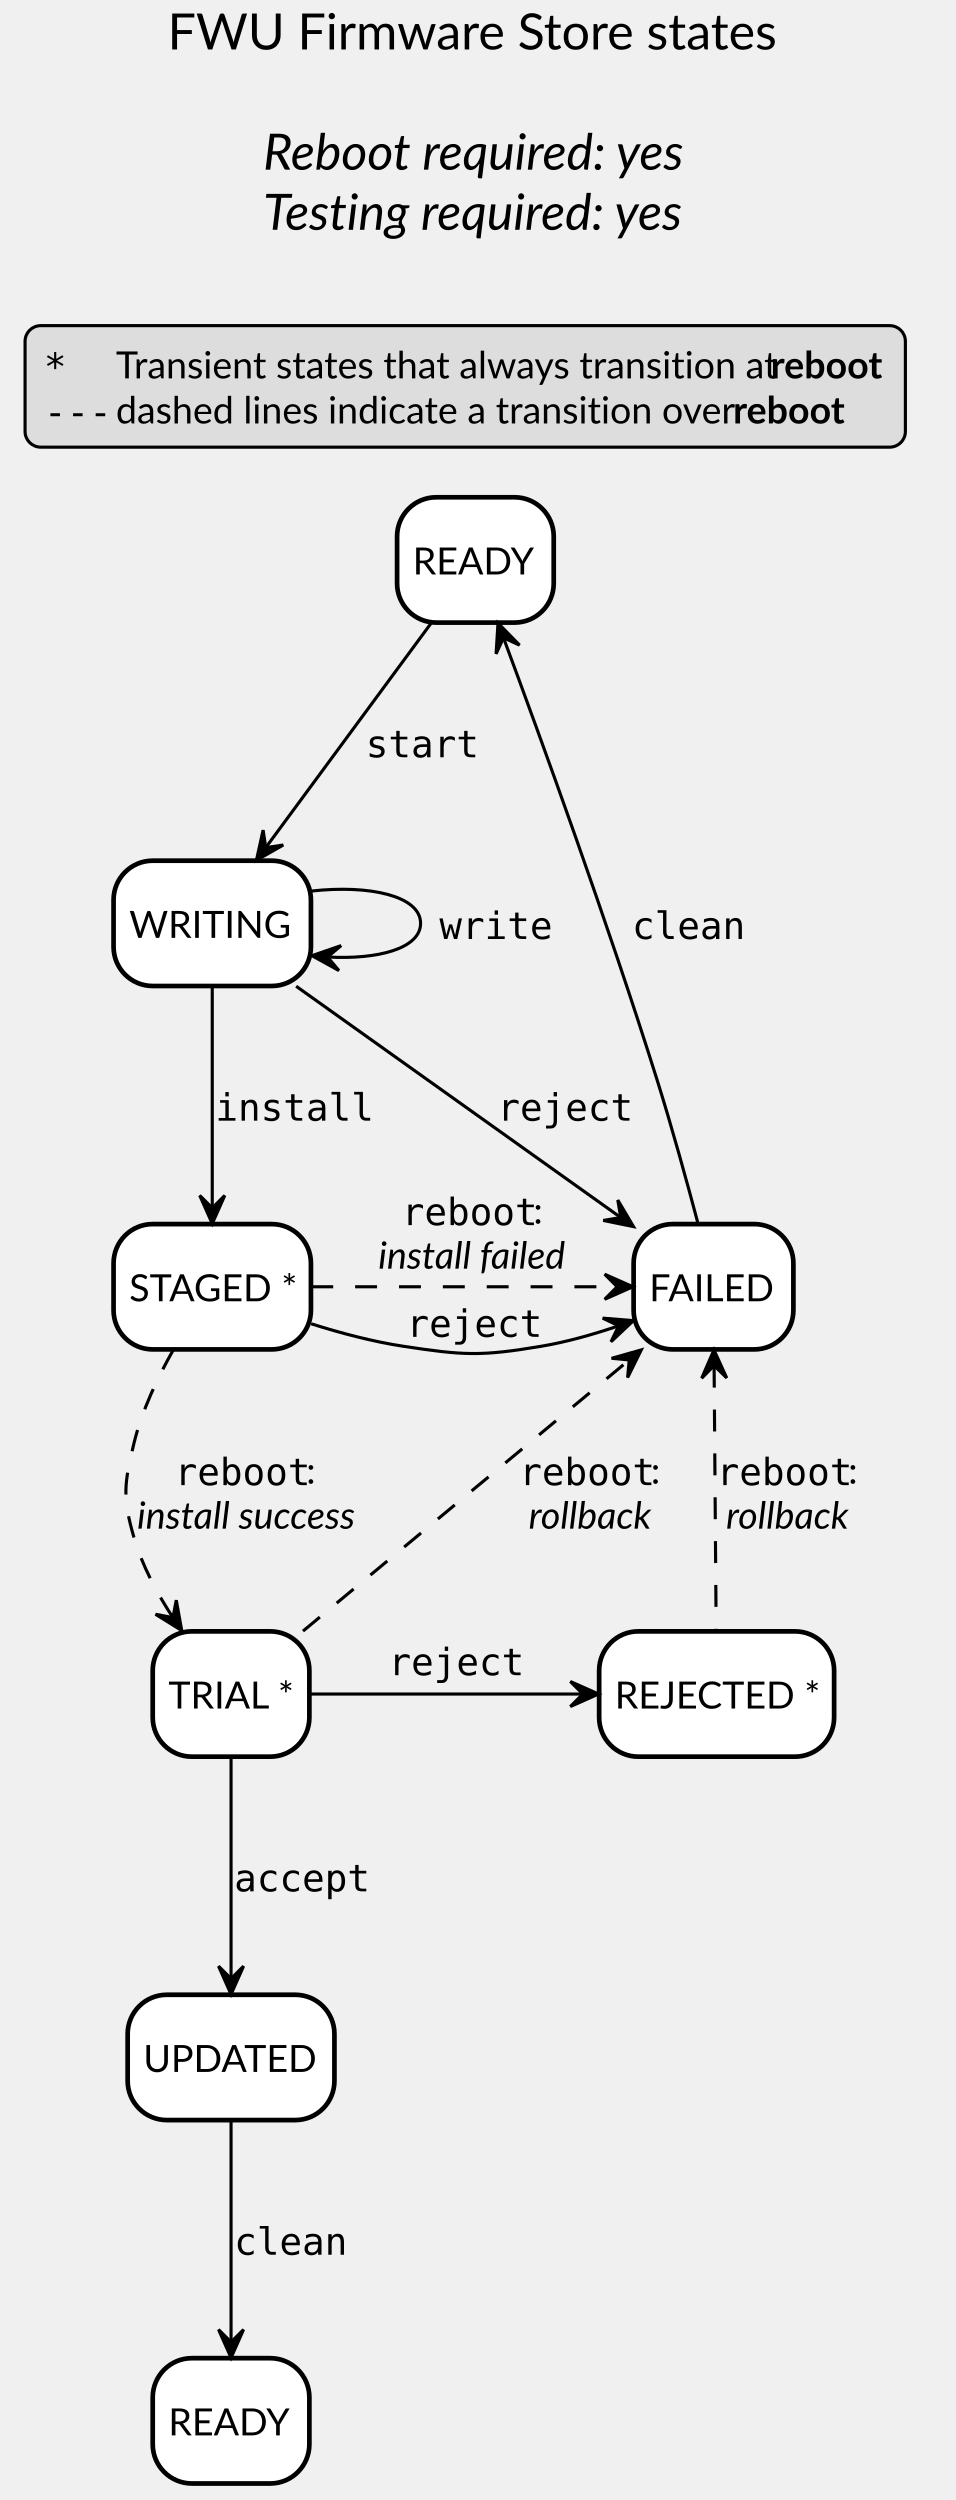
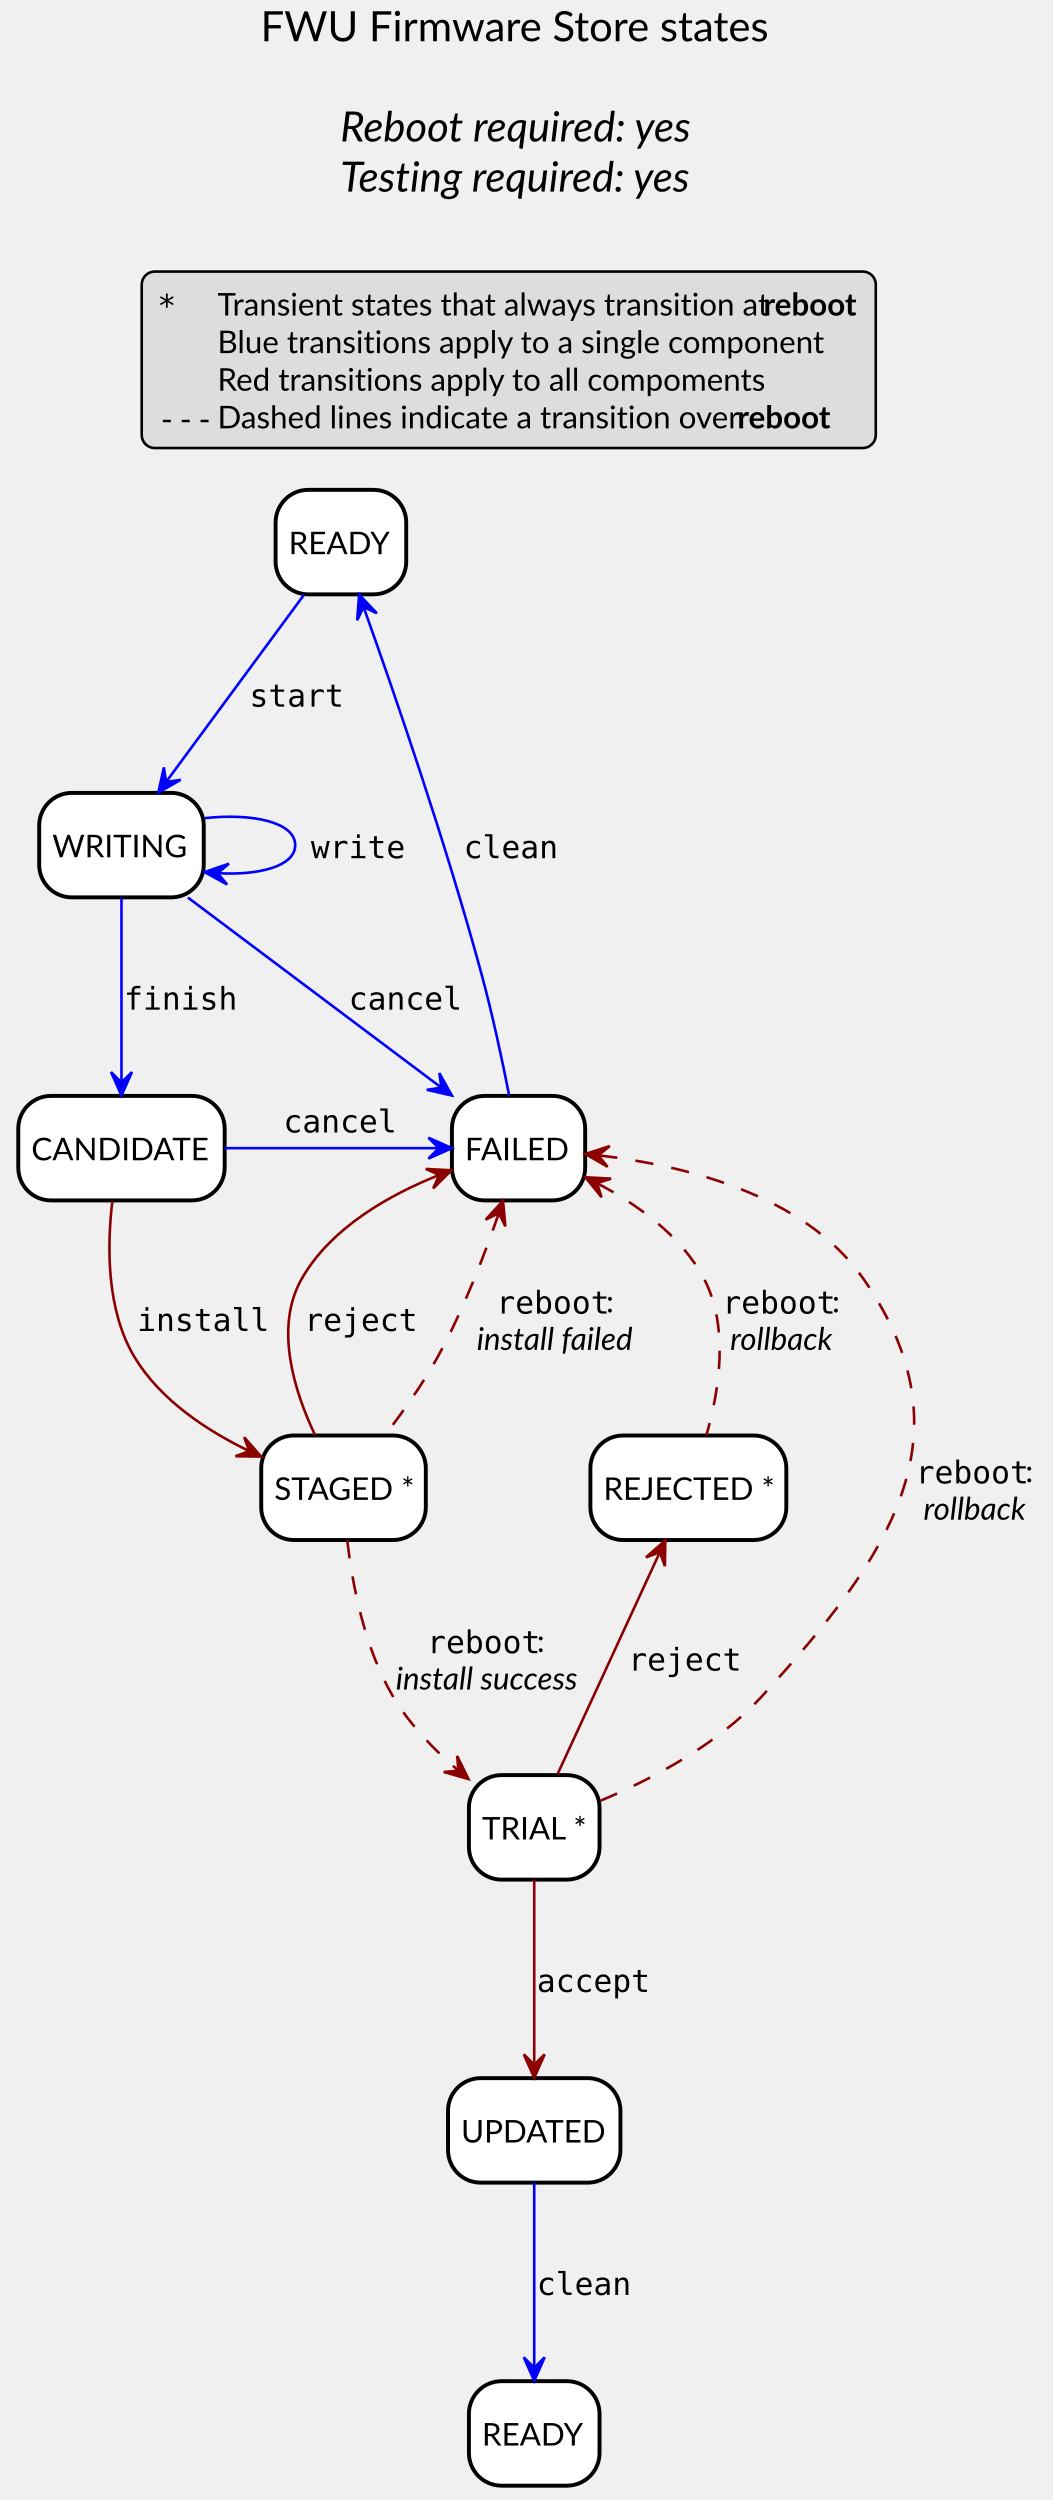
- <svg xmlns="http://www.w3.org/2000/svg" contentScriptType="application/ecmascript" contentStyleType="text/css" height="798px" preserveAspectRatio="none" style="width:305px;height:798px;background:#FFFFFF;" version="1.1" viewBox="0 0 305 798" width="305px" zoomAndPan="magnify">
+ <svg xmlns="http://www.w3.org/2000/svg" contentScriptType="application/ecmascript" contentStyleType="text/css" height="957px" preserveAspectRatio="none" style="width:403px;height:957px;background:#FFFFFF;" version="1.1" viewBox="0 0 403 957" width="403px" zoomAndPan="magnify">
  <defs />
  <g>
-     <text fill="#000000" font-family="Lato" font-size="16" lengthAdjust="spacing" textLength="191" x="53.5" y="15.783">FWU Firmware Store states</text>
-     <text fill="#000000" font-family="Lato" font-size="16" lengthAdjust="spacing" textLength="0" x="150.5" y="34.973" />
-     <text fill="#000000" font-family="Lato" font-size="16" font-style="italic" lengthAdjust="spacing" textLength="130" x="84" y="54.162">Reboot required: yes</text>
-     <text fill="#000000" font-family="Lato" font-size="16" font-style="italic" lengthAdjust="spacing" textLength="130" x="84" y="73.352">Testing required: yes</text>
-     <text fill="#000000" font-family="Lato" font-size="16" lengthAdjust="spacing" textLength="0" x="150.5" y="92.541" />
-     <rect fill="#DDDDDD" height="38.784" rx="5" ry="5" style="stroke:#000000;stroke-width:1.0;" width="281" x="8" y="103.947" />
-     <text fill="#000000" font-family="Consolas" font-size="12" lengthAdjust="spacing" textLength="7" x="14" y="121.277">*</text>
-     <text fill="#000000" font-family="Lato" font-size="12" lengthAdjust="spacing" textLength="207" x="37" y="120.785">Transient states that always transition at</text>
-     <text fill="#000000" font-family="Lato" font-size="12" font-weight="bold" lengthAdjust="spacing" textLength="37" x="246" y="120.785">reboot</text>
-     <text fill="#000000" font-family="Consolas" font-size="12" lengthAdjust="spacing" textLength="21" x="14" y="135.669">---</text>
-     <text fill="#000000" font-family="Lato" font-size="12" lengthAdjust="spacing" textLength="195" x="37" y="135.177">dashed lines indicate a transition over</text>
-     <text fill="#000000" font-family="Lato" font-size="12" font-weight="bold" lengthAdjust="spacing" textLength="37" x="234" y="135.177">reboot</text>
-     <rect fill="#FFFFFF" height="40" rx="12.5" ry="12.5" style="stroke:#000000;stroke-width:1.5;" width="50" x="126.75" y="158.731" />
-     <text fill="#000000" font-family="Lato" font-size="12" lengthAdjust="spacing" textLength="40" x="131.75" y="183.373">READY</text>
-     <rect fill="#FFFFFF" height="40" rx="12.5" ry="12.5" style="stroke:#000000;stroke-width:1.5;" width="63" x="36.25" y="274.731" />
-     <text fill="#000000" font-family="Lato" font-size="12" lengthAdjust="spacing" textLength="53" x="41.25" y="299.373">WRITING</text>
-     <rect fill="#FFFFFF" height="40" rx="12.5" ry="12.5" style="stroke:#000000;stroke-width:1.5;" width="63" x="36.25" y="390.731" />
-     <text fill="#000000" font-family="Lato" font-size="12" lengthAdjust="spacing" textLength="53" x="41.25" y="415.373">STAGED *</text>
-     <rect fill="#FFFFFF" height="40" rx="12.5" ry="12.5" style="stroke:#000000;stroke-width:1.5;" width="51" x="202.25" y="390.731" />
-     <text fill="#000000" font-family="Lato" font-size="12" lengthAdjust="spacing" textLength="41" x="207.25" y="415.373">FAILED</text>
-     <rect fill="#FFFFFF" height="40" rx="12.5" ry="12.5" style="stroke:#000000;stroke-width:1.5;" width="75" x="191.25" y="520.731" />
-     <text fill="#000000" font-family="Lato" font-size="12" lengthAdjust="spacing" textLength="65" x="196.25" y="545.373">REJECTED *</text>
-     <rect fill="#FFFFFF" height="40" rx="12.5" ry="12.5" style="stroke:#000000;stroke-width:1.5;" width="50" x="48.75" y="520.731" />
-     <text fill="#000000" font-family="Lato" font-size="12" lengthAdjust="spacing" textLength="40" x="53.75" y="545.373">TRIAL *</text>
-     <rect fill="#FFFFFF" height="40" rx="12.5" ry="12.5" style="stroke:#000000;stroke-width:1.5;" width="66" x="40.75" y="636.731" />
-     <text fill="#000000" font-family="Lato" font-size="12" lengthAdjust="spacing" textLength="56" x="45.75" y="661.373">UPDATED</text>
-     <rect fill="#FFFFFF" height="40" rx="12.5" ry="12.5" style="stroke:#000000;stroke-width:1.5;" width="50" x="48.75" y="752.731" />
-     <text fill="#000000" font-family="Lato" font-size="12" lengthAdjust="spacing" textLength="40" x="53.75" y="777.373">READY</text>
-     <path d="M137.69,198.811 C123.15,218.541 100.44,249.361 84.87,270.491 " fill="none" id="Start-to-Staging" style="stroke:#000000;stroke-width:1.0;" />
-     <polygon fill="#000000" points="81.86,274.591,90.421,269.723,84.828,270.568,83.983,264.974,81.86,274.591" style="stroke:#000000;stroke-width:1.0;" />
-     <text fill="#000000" font-family="Consolas" font-size="12" lengthAdjust="spacing" textLength="35" x="116.75" y="241.72">start</text>
-     <path d="M99.57,284.411 C117.58,282.401 134.25,285.841 134.25,294.731 C134.25,302.791 120.56,306.371 104.58,305.471 " fill="none" id="Staging-to-Staging" style="stroke:#000000;stroke-width:1.0;" />
-     <polygon fill="#000000" points="99.57,305.051,108.194,309.808,104.552,305.48,108.879,301.837,99.57,305.051" style="stroke:#000000;stroke-width:1.0;" />
-     <text fill="#000000" font-family="Consolas" font-size="12" lengthAdjust="spacing" textLength="35" x="140.25" y="299.72">write</text>
-     <path d="M67.75,314.811 C67.75,334.211 67.75,364.341 67.75,385.431 " fill="none" id="Staging-to-Staged" style="stroke:#000000;stroke-width:1.0;" />
-     <polygon fill="#000000" points="67.75,390.591,71.75,381.591,67.75,385.591,63.75,381.591,67.75,390.591" style="stroke:#000000;stroke-width:1.0;" />
-     <text fill="#000000" font-family="Consolas" font-size="12" lengthAdjust="spacing" textLength="49" x="68.75" y="357.72">install</text>
-     <path d="M94.53,314.811 C123.1,335.171 168.26,367.341 197.94,388.491 " fill="none" id="Staging-to-Failed" style="stroke:#000000;stroke-width:1.0;" />
-     <polygon fill="#000000" points="202.21,391.531,197.2,383.052,198.137,388.631,192.559,389.568,202.21,391.531" style="stroke:#000000;stroke-width:1.0;" />
-     <text fill="#000000" font-family="Consolas" font-size="12" lengthAdjust="spacing" textLength="42" x="158.75" y="357.72">reject</text>
-     <path d="M55.29,430.931 C50.35,439.651 45.25,450.331 42.75,460.731 C39.63,473.691 39.04,477.921 42.75,490.731 C45.35,499.701 50.14,508.611 55.19,516.321 " fill="none" id="Staged-to-Trial" style="stroke:#000000;stroke-width:1.0;stroke-dasharray:7.0,7.0;" />
-     <polygon fill="#000000" points="58.01,520.471,56.261,510.779,55.2,516.336,49.644,515.274,58.01,520.471" style="stroke:#000000;stroke-width:1.0;" />
-     <text fill="#000000" font-family="Consolas" font-size="12" lengthAdjust="spacing" textLength="42" x="55.75" y="474.061">reboot</text>
-     <text fill="#000000" font-family="Lato" font-size="12" lengthAdjust="spacing" textLength="3" x="97.75" y="473.569">:</text>
-     <text fill="#000000" font-family="Lato" font-size="12" font-style="italic" lengthAdjust="spacing" textLength="69" x="43.75" y="487.961">install success</text>
-     <path d="M99.36,410.731 C127.65,410.731 168.88,410.731 196.93,410.731 " fill="none" id="Staged-to-Failed" style="stroke:#000000;stroke-width:1.0;stroke-dasharray:7.0,7.0;" />
-     <polygon fill="#000000" points="202.01,410.731,193.01,406.731,197.01,410.731,193.01,414.731,202.01,410.731" style="stroke:#000000;stroke-width:1.0;" />
-     <text fill="#000000" font-family="Consolas" font-size="12" lengthAdjust="spacing" textLength="42" x="128.25" y="391.061">reboot</text>
-     <text fill="#000000" font-family="Lato" font-size="12" lengthAdjust="spacing" textLength="3" x="170.25" y="390.569">:</text>
-     <text fill="#000000" font-family="Lato" font-size="12" font-style="italic" lengthAdjust="spacing" textLength="60" x="120.75" y="404.961">install failed</text>
-     <path d="M99.3,422.541 C108.64,425.501 118.99,428.251 128.75,429.731 C148.08,432.671 153.46,432.971 172.75,429.731 C180.92,428.361 189.5,425.921 197.38,423.231 " fill="none" id="Staged-to-Failed-1" style="stroke:#000000;stroke-width:1.0;" />
-     <polygon fill="#000000" points="202.19,421.541,192.373,420.752,197.473,423.2,195.026,428.3,202.19,421.541" style="stroke:#000000;stroke-width:1.0;" />
-     <text fill="#000000" font-family="Consolas" font-size="12" lengthAdjust="spacing" textLength="42" x="129.75" y="426.72">reject</text>
-     <path d="M73.75,560.811 C73.75,580.211 73.75,610.341 73.75,631.431 " fill="none" id="Trial-to-Updated" style="stroke:#000000;stroke-width:1.0;" />
-     <polygon fill="#000000" points="73.75,636.591,77.75,627.591,73.75,631.591,69.75,627.591,73.75,636.591" style="stroke:#000000;stroke-width:1.0;" />
-     <text fill="#000000" font-family="Consolas" font-size="12" lengthAdjust="spacing" textLength="42" x="74.75" y="603.72">accept</text>
-     <path d="M160.79,203.791 C172.66,235.771 193.87,294.131 209.75,344.731 C214.55,360.041 219.37,377.581 222.81,390.571 " fill="none" id="Start-backto-Failed" style="stroke:#000000;stroke-width:1.0;" />
-     <polygon fill="#000000" points="158.96,198.891,158.349,208.721,160.703,203.578,165.847,205.932,158.96,198.891" style="stroke:#000000;stroke-width:1.0;" />
-     <text fill="#000000" font-family="Consolas" font-size="12" lengthAdjust="spacing" textLength="35" x="201.75" y="299.72">clean</text>
-     <path d="M99,540.731 C122.5,540.731 158,540.731 185.93,540.731 " fill="none" id="Trial-to-Rollback" style="stroke:#000000;stroke-width:1.0;" />
-     <polygon fill="#000000" points="191.05,540.731,182.05,536.731,186.05,540.731,182.05,544.731,191.05,540.731" style="stroke:#000000;stroke-width:1.0;" />
-     <text fill="#000000" font-family="Consolas" font-size="12" lengthAdjust="spacing" textLength="42" x="124" y="534.72">reject</text>
-     <path d="M227.94,435.921 C228.13,460.421 228.42,497.851 228.6,520.441 " fill="none" id="Failed-backto-Rollback" style="stroke:#000000;stroke-width:1.0;stroke-dasharray:7.0,7.0;" />
-     <polygon fill="#000000" points="227.9,430.891,223.977,439.925,227.943,435.891,231.977,439.857,227.9,430.891" style="stroke:#000000;stroke-width:1.0;" />
-     <text fill="#000000" font-family="Consolas" font-size="12" lengthAdjust="spacing" textLength="42" x="228.75" y="474.061">reboot</text>
-     <text fill="#000000" font-family="Lato" font-size="12" lengthAdjust="spacing" textLength="3" x="270.75" y="473.569">:</text>
-     <text fill="#000000" font-family="Lato" font-size="12" font-style="italic" lengthAdjust="spacing" textLength="39" x="231.75" y="487.961">rollback</text>
-     <path d="M96.71,520.651 C124.53,497.521 171.34,458.621 200.83,434.101 " fill="none" id="Trial-to-Failed" style="stroke:#000000;stroke-width:1.0;stroke-dasharray:7.0,7.0;" />
-     <polygon fill="#000000" points="204.69,430.891,195.214,433.577,200.848,434.091,200.333,439.724,204.69,430.891" style="stroke:#000000;stroke-width:1.0;" />
-     <text fill="#000000" font-family="Consolas" font-size="12" lengthAdjust="spacing" textLength="42" x="165.75" y="474.061">reboot</text>
-     <text fill="#000000" font-family="Lato" font-size="12" lengthAdjust="spacing" textLength="3" x="207.75" y="473.569">:</text>
-     <text fill="#000000" font-family="Lato" font-size="12" font-style="italic" lengthAdjust="spacing" textLength="39" x="168.75" y="487.961">rollback</text>
-     <path d="M73.75,676.811 C73.75,696.211 73.75,726.341 73.75,747.431 " fill="none" id="Updated-to-End" style="stroke:#000000;stroke-width:1.0;" />
-     <polygon fill="#000000" points="73.75,752.591,77.75,743.591,73.75,747.591,69.75,743.591,73.75,752.591" style="stroke:#000000;stroke-width:1.0;" />
-     <text fill="#000000" font-family="Consolas" font-size="12" lengthAdjust="spacing" textLength="35" x="74.75" y="719.72">clean</text>
+     <text fill="#000000" font-family="Lato" font-size="16" lengthAdjust="spacing" textLength="191" x="99.75" y="15.783">FWU Firmware Store states</text>
+     <text fill="#000000" font-family="Lato" font-size="16" lengthAdjust="spacing" textLength="0" x="196.75" y="34.973" />
+     <text fill="#000000" font-family="Lato" font-size="16" font-style="italic" lengthAdjust="spacing" textLength="130" x="130.25" y="54.162">Reboot required: yes</text>
+     <text fill="#000000" font-family="Lato" font-size="16" font-style="italic" lengthAdjust="spacing" textLength="130" x="130.25" y="73.352">Testing required: yes</text>
+     <text fill="#000000" font-family="Lato" font-size="16" lengthAdjust="spacing" textLength="0" x="196.75" y="92.541" />
+     <rect fill="#DDDDDD" height="67.568" rx="5" ry="5" style="stroke:#000000;stroke-width:1.0;" width="281" x="54.25" y="103.947" />
+     <text fill="#000000" font-family="Consolas" font-size="12" lengthAdjust="spacing" textLength="7" x="60.25" y="121.277">*</text>
+     <text fill="#000000" font-family="Lato" font-size="12" lengthAdjust="spacing" textLength="207" x="83.25" y="120.785">Transient states that always transition at</text>
+     <text fill="#000000" font-family="Lato" font-size="12" font-weight="bold" lengthAdjust="spacing" textLength="37" x="292.25" y="120.785">reboot</text>
+     <text fill="#0000FF" font-family="Consolas" font-size="12" lengthAdjust="spacing" text-decoration="line-through" textLength="0" x="81.25" y="135.669" />
+     <text fill="#000000" font-family="Lato" font-size="12" lengthAdjust="spacing" textLength="229" x="83.25" y="135.177">Blue transitions apply to a single component</text>
+     <text fill="#8B0000" font-family="Consolas" font-size="12" lengthAdjust="spacing" text-decoration="line-through" textLength="0" x="81.25" y="150.061" />
+     <text fill="#000000" font-family="Lato" font-size="12" lengthAdjust="spacing" textLength="208" x="83.25" y="149.569">Red transitions apply to all compoments</text>
+     <text fill="#000000" font-family="Consolas" font-size="12" lengthAdjust="spacing" textLength="21" x="60.25" y="164.453">---</text>
+     <text fill="#000000" font-family="Lato" font-size="12" lengthAdjust="spacing" textLength="197" x="83.25" y="163.961">Dashed lines indicate a transition over</text>
+     <text fill="#000000" font-family="Lato" font-size="12" font-weight="bold" lengthAdjust="spacing" textLength="37" x="282.25" y="163.961">reboot</text>
+     <rect fill="#FFFFFF" height="40" rx="12.5" ry="12.5" style="stroke:#000000;stroke-width:1.5;" width="50" x="105.5" y="187.516" />
+     <text fill="#000000" font-family="Lato" font-size="12" lengthAdjust="spacing" textLength="40" x="110.5" y="212.157">READY</text>
+     <rect fill="#FFFFFF" height="40" rx="12.5" ry="12.5" style="stroke:#000000;stroke-width:1.5;" width="63" x="15" y="303.516" />
+     <text fill="#000000" font-family="Lato" font-size="12" lengthAdjust="spacing" textLength="53" x="20" y="328.157">WRITING</text>
+     <rect fill="#FFFFFF" height="40" rx="12.5" ry="12.5" style="stroke:#000000;stroke-width:1.5;" width="79" x="7" y="419.516" />
+     <text fill="#000000" font-family="Lato" font-size="12" lengthAdjust="spacing" textLength="69" x="12" y="444.157">CANDIDATE</text>
+     <rect fill="#FFFFFF" height="40" rx="12.5" ry="12.5" style="stroke:#000000;stroke-width:1.5;" width="63" x="100" y="549.516" />
+     <text fill="#000000" font-family="Lato" font-size="12" lengthAdjust="spacing" textLength="53" x="105" y="574.157">STAGED *</text>
+     <rect fill="#FFFFFF" height="40" rx="12.5" ry="12.5" style="stroke:#000000;stroke-width:1.5;" width="51" x="173" y="419.516" />
+     <text fill="#000000" font-family="Lato" font-size="12" lengthAdjust="spacing" textLength="41" x="178" y="444.157">FAILED</text>
+     <rect fill="#FFFFFF" height="40" rx="12.5" ry="12.5" style="stroke:#000000;stroke-width:1.5;" width="75" x="226" y="549.516" />
+     <text fill="#000000" font-family="Lato" font-size="12" lengthAdjust="spacing" textLength="65" x="231" y="574.157">REJECTED *</text>
+     <rect fill="#FFFFFF" height="40" rx="12.5" ry="12.5" style="stroke:#000000;stroke-width:1.5;" width="50" x="179.5" y="679.516" />
+     <text fill="#000000" font-family="Lato" font-size="12" lengthAdjust="spacing" textLength="40" x="184.5" y="704.157">TRIAL *</text>
+     <rect fill="#FFFFFF" height="40" rx="12.5" ry="12.5" style="stroke:#000000;stroke-width:1.5;" width="66" x="171.5" y="795.516" />
+     <text fill="#000000" font-family="Lato" font-size="12" lengthAdjust="spacing" textLength="56" x="176.5" y="820.157">UPDATED</text>
+     <rect fill="#FFFFFF" height="40" rx="12.5" ry="12.5" style="stroke:#000000;stroke-width:1.5;" width="50" x="179.5" y="911.516" />
+     <text fill="#000000" font-family="Lato" font-size="12" lengthAdjust="spacing" textLength="40" x="184.5" y="936.157">READY</text>
+     <path d="M116.44,227.596 C101.9,247.326 79.19,278.146 63.62,299.276 " fill="none" id="Start-to-Staging" style="stroke:#0000FF;stroke-width:1.0;" />
+     <polygon fill="#0000FF" points="60.61,303.376,69.171,298.507,63.578,299.352,62.733,293.758,60.61,303.376" style="stroke:#0000FF;stroke-width:1.0;" />
+     <text fill="#000000" font-family="Consolas" font-size="12" lengthAdjust="spacing" textLength="35" x="95.5" y="270.504">start</text>
+     <path d="M78.32,313.196 C96.33,311.186 113,314.626 113,323.516 C113,331.576 99.31,335.156 83.33,334.256 " fill="none" id="Staging-to-Staging" style="stroke:#0000FF;stroke-width:1.0;" />
+     <polygon fill="#0000FF" points="78.32,333.836,86.944,338.592,83.302,334.264,87.629,330.621,78.32,333.836" style="stroke:#0000FF;stroke-width:1.0;" />
+     <text fill="#000000" font-family="Consolas" font-size="12" lengthAdjust="spacing" textLength="35" x="119" y="328.504">write</text>
+     <path d="M46.5,343.596 C46.5,362.996 46.5,393.126 46.5,414.216 " fill="none" id="Staging-to-Candidate" style="stroke:#0000FF;stroke-width:1.0;" />
+     <polygon fill="#0000FF" points="46.5,419.376,50.5,410.376,46.5,414.376,42.5,410.376,46.5,419.376" style="stroke:#0000FF;stroke-width:1.0;" />
+     <text fill="#000000" font-family="Consolas" font-size="12" lengthAdjust="spacing" textLength="42" x="47.5" y="386.504">finish</text>
+     <path d="M71.94,343.596 C98.68,363.656 140.71,395.176 168.92,416.326 " fill="none" id="Staging-to-Failed" style="stroke:#0000FF;stroke-width:1.0;" />
+     <polygon fill="#0000FF" points="172.98,419.376,168.18,410.776,168.98,416.376,163.38,417.176,172.98,419.376" style="stroke:#0000FF;stroke-width:1.0;" />
+     <text fill="#000000" font-family="Consolas" font-size="12" lengthAdjust="spacing" textLength="42" x="133.5" y="386.504">cancel</text>
+     <path d="M43.01,459.846 C40.98,476.806 40.65,501.506 51.5,519.516 C61.41,535.966 79.16,547.656 95.43,555.486 " fill="none" id="Candidate-to-Staged" style="stroke:#8B0000;stroke-width:1.0;" />
+     <polygon fill="#8B0000" points="99.97,557.586,93.479,550.178,95.431,555.488,90.122,557.44,99.97,557.586" style="stroke:#8B0000;stroke-width:1.0;" />
+     <text fill="#000000" font-family="Consolas" font-size="12" lengthAdjust="spacing" textLength="49" x="52.5" y="509.504">install</text>
+     <path d="M86.04,439.516 C111.55,439.516 144.25,439.516 167.81,439.516 " fill="none" id="Candidate-to-Failed" style="stroke:#0000FF;stroke-width:1.0;" />
+     <polygon fill="#0000FF" points="172.99,439.516,163.99,435.516,167.99,439.516,163.99,443.516,172.99,439.516" style="stroke:#0000FF;stroke-width:1.0;" />
+     <text fill="#000000" font-family="Consolas" font-size="12" lengthAdjust="spacing" textLength="42" x="108.5" y="433.504">cancel</text>
+     <path d="M132.91,589.576 C134.86,606.356 139.5,630.946 150.5,649.516 C156.82,660.186 166.22,669.876 175.41,677.756 " fill="none" id="Staged-to-Trial" style="stroke:#8B0000;stroke-width:1.0;stroke-dasharray:7.0,7.0;" />
+     <polygon fill="#8B0000" points="179.33,681.026,174.993,672.183,175.495,677.818,169.86,678.32,179.33,681.026" style="stroke:#8B0000;stroke-width:1.0;" />
+     <text fill="#000000" font-family="Consolas" font-size="12" lengthAdjust="spacing" textLength="42" x="163.5" y="632.845">reboot</text>
+     <text fill="#000000" font-family="Lato" font-size="12" lengthAdjust="spacing" textLength="3" x="205.5" y="632.353">:</text>
+     <text fill="#000000" font-family="Lato" font-size="12" font-style="italic" lengthAdjust="spacing" textLength="69" x="151.5" y="646.745">install success</text>
+     <path d="M190.93,464.456 C185.42,480.506 177.23,501.856 167.5,519.516 C161.79,529.866 154.19,540.546 147.44,549.276 " fill="none" id="Failed-backto-Staged" style="stroke:#8B0000;stroke-width:1.0;stroke-dasharray:7.0,7.0;" />
+     <polygon fill="#8B0000" points="192.55,459.656,185.883,466.905,190.952,464.393,193.463,469.462,192.55,459.656" style="stroke:#8B0000;stroke-width:1.0;" />
+     <text fill="#000000" font-family="Consolas" font-size="12" lengthAdjust="spacing" textLength="42" x="190" y="502.845">reboot</text>
+     <text fill="#000000" font-family="Lato" font-size="12" lengthAdjust="spacing" textLength="3" x="232" y="502.353">:</text>
+     <text fill="#000000" font-family="Lato" font-size="12" font-style="italic" lengthAdjust="spacing" textLength="60" x="182.5" y="516.745">install failed</text>
+     <path d="M168.12,449.776 C149.34,457.246 126.74,469.826 115.5,489.516 C104.88,508.106 112.67,532.696 120.66,549.466 " fill="none" id="Failed-backto-Staged-1" style="stroke:#8B0000;stroke-width:1.0;" />
+     <polygon fill="#8B0000" points="172.81,447.986,162.975,447.463,168.14,449.771,165.832,454.935,172.81,447.986" style="stroke:#8B0000;stroke-width:1.0;" />
+     <text fill="#000000" font-family="Consolas" font-size="12" lengthAdjust="spacing" textLength="42" x="116.5" y="509.504">reject</text>
+     <path d="M204.5,719.596 C204.5,738.996 204.5,769.126 204.5,790.216 " fill="none" id="Trial-to-Updated" style="stroke:#8B0000;stroke-width:1.0;" />
+     <polygon fill="#8B0000" points="204.5,795.376,208.5,786.376,204.5,790.376,200.5,786.376,204.5,795.376" style="stroke:#8B0000;stroke-width:1.0;" />
+     <text fill="#000000" font-family="Consolas" font-size="12" lengthAdjust="spacing" textLength="42" x="205.5" y="762.504">accept</text>
+     <path d="M139.23,232.516 C150.63,264.416 170.75,322.696 184.5,373.516 C188.63,388.786 192.35,406.326 194.91,419.336 " fill="none" id="Start-backto-Failed" style="stroke:#0000FF;stroke-width:1.0;" />
+     <polygon fill="#0000FF" points="137.47,227.626,136.734,237.447,139.154,232.334,144.267,234.753,137.47,227.626" style="stroke:#0000FF;stroke-width:1.0;" />
+     <text fill="#000000" font-family="Consolas" font-size="12" lengthAdjust="spacing" textLength="35" x="177.5" y="328.504">clean</text>
+     <path d="M252.49,594.396 C241.2,618.896 223.85,656.546 213.39,679.226 " fill="none" id="Rollback-backto-Trial" style="stroke:#8B0000;stroke-width:1.0;" />
+     <polygon fill="#8B0000" points="254.67,589.676,247.263,596.167,252.572,594.214,254.524,599.523,254.67,589.676" style="stroke:#8B0000;stroke-width:1.0;" />
+     <text fill="#000000" font-family="Consolas" font-size="12" lengthAdjust="spacing" textLength="42" x="240.5" y="639.504">reject</text>
+     <path d="M228.72,453.016 C243.9,461.036 260.86,473.056 269.5,489.516 C279.28,508.146 275.23,532.726 270.38,549.486 " fill="none" id="Failed-backto-Rollback" style="stroke:#8B0000;stroke-width:1.0;stroke-dasharray:7.0,7.0;" />
+     <polygon fill="#8B0000" points="224.08,450.656,230.283,458.306,228.535,452.926,233.915,451.178,224.08,450.656" style="stroke:#8B0000;stroke-width:1.0;" />
+     <text fill="#000000" font-family="Consolas" font-size="12" lengthAdjust="spacing" textLength="42" x="276.5" y="502.845">reboot</text>
+     <text fill="#000000" font-family="Lato" font-size="12" lengthAdjust="spacing" textLength="3" x="318.5" y="502.353">:</text>
+     <text fill="#000000" font-family="Lato" font-size="12" font-style="italic" lengthAdjust="spacing" textLength="39" x="279.5" y="516.745">rollback</text>
+     <path d="M229.82,689.336 C248.89,681.326 274.54,668.076 291.5,649.516 C340.87,595.486 372.29,549.606 330.5,489.516 C307.81,456.886 260.69,445.936 229.33,442.296 " fill="none" id="Trial-to-Failed" style="stroke:#8B0000;stroke-width:1.0;stroke-dasharray:7.0,7.0;" />
+     <polygon fill="#8B0000" points="224.06,441.736,232.587,446.665,229.032,442.264,233.433,438.71,224.06,441.736" style="stroke:#8B0000;stroke-width:1.0;" />
+     <text fill="#000000" font-family="Consolas" font-size="12" lengthAdjust="spacing" textLength="42" x="350.5" y="567.845">reboot</text>
+     <text fill="#000000" font-family="Lato" font-size="12" lengthAdjust="spacing" textLength="3" x="392.5" y="567.353">:</text>
+     <text fill="#000000" font-family="Lato" font-size="12" font-style="italic" lengthAdjust="spacing" textLength="39" x="353.5" y="581.745">rollback</text>
+     <path d="M204.5,835.596 C204.5,854.996 204.5,885.126 204.5,906.216 " fill="none" id="Updated-to-End" style="stroke:#0000FF;stroke-width:1.0;" />
+     <polygon fill="#0000FF" points="204.5,911.376,208.5,902.376,204.5,906.376,200.5,902.376,204.5,911.376" style="stroke:#0000FF;stroke-width:1.0;" />
+     <text fill="#000000" font-family="Consolas" font-size="12" lengthAdjust="spacing" textLength="35" x="205.5" y="878.504">clean</text>
  </g>
</svg>
